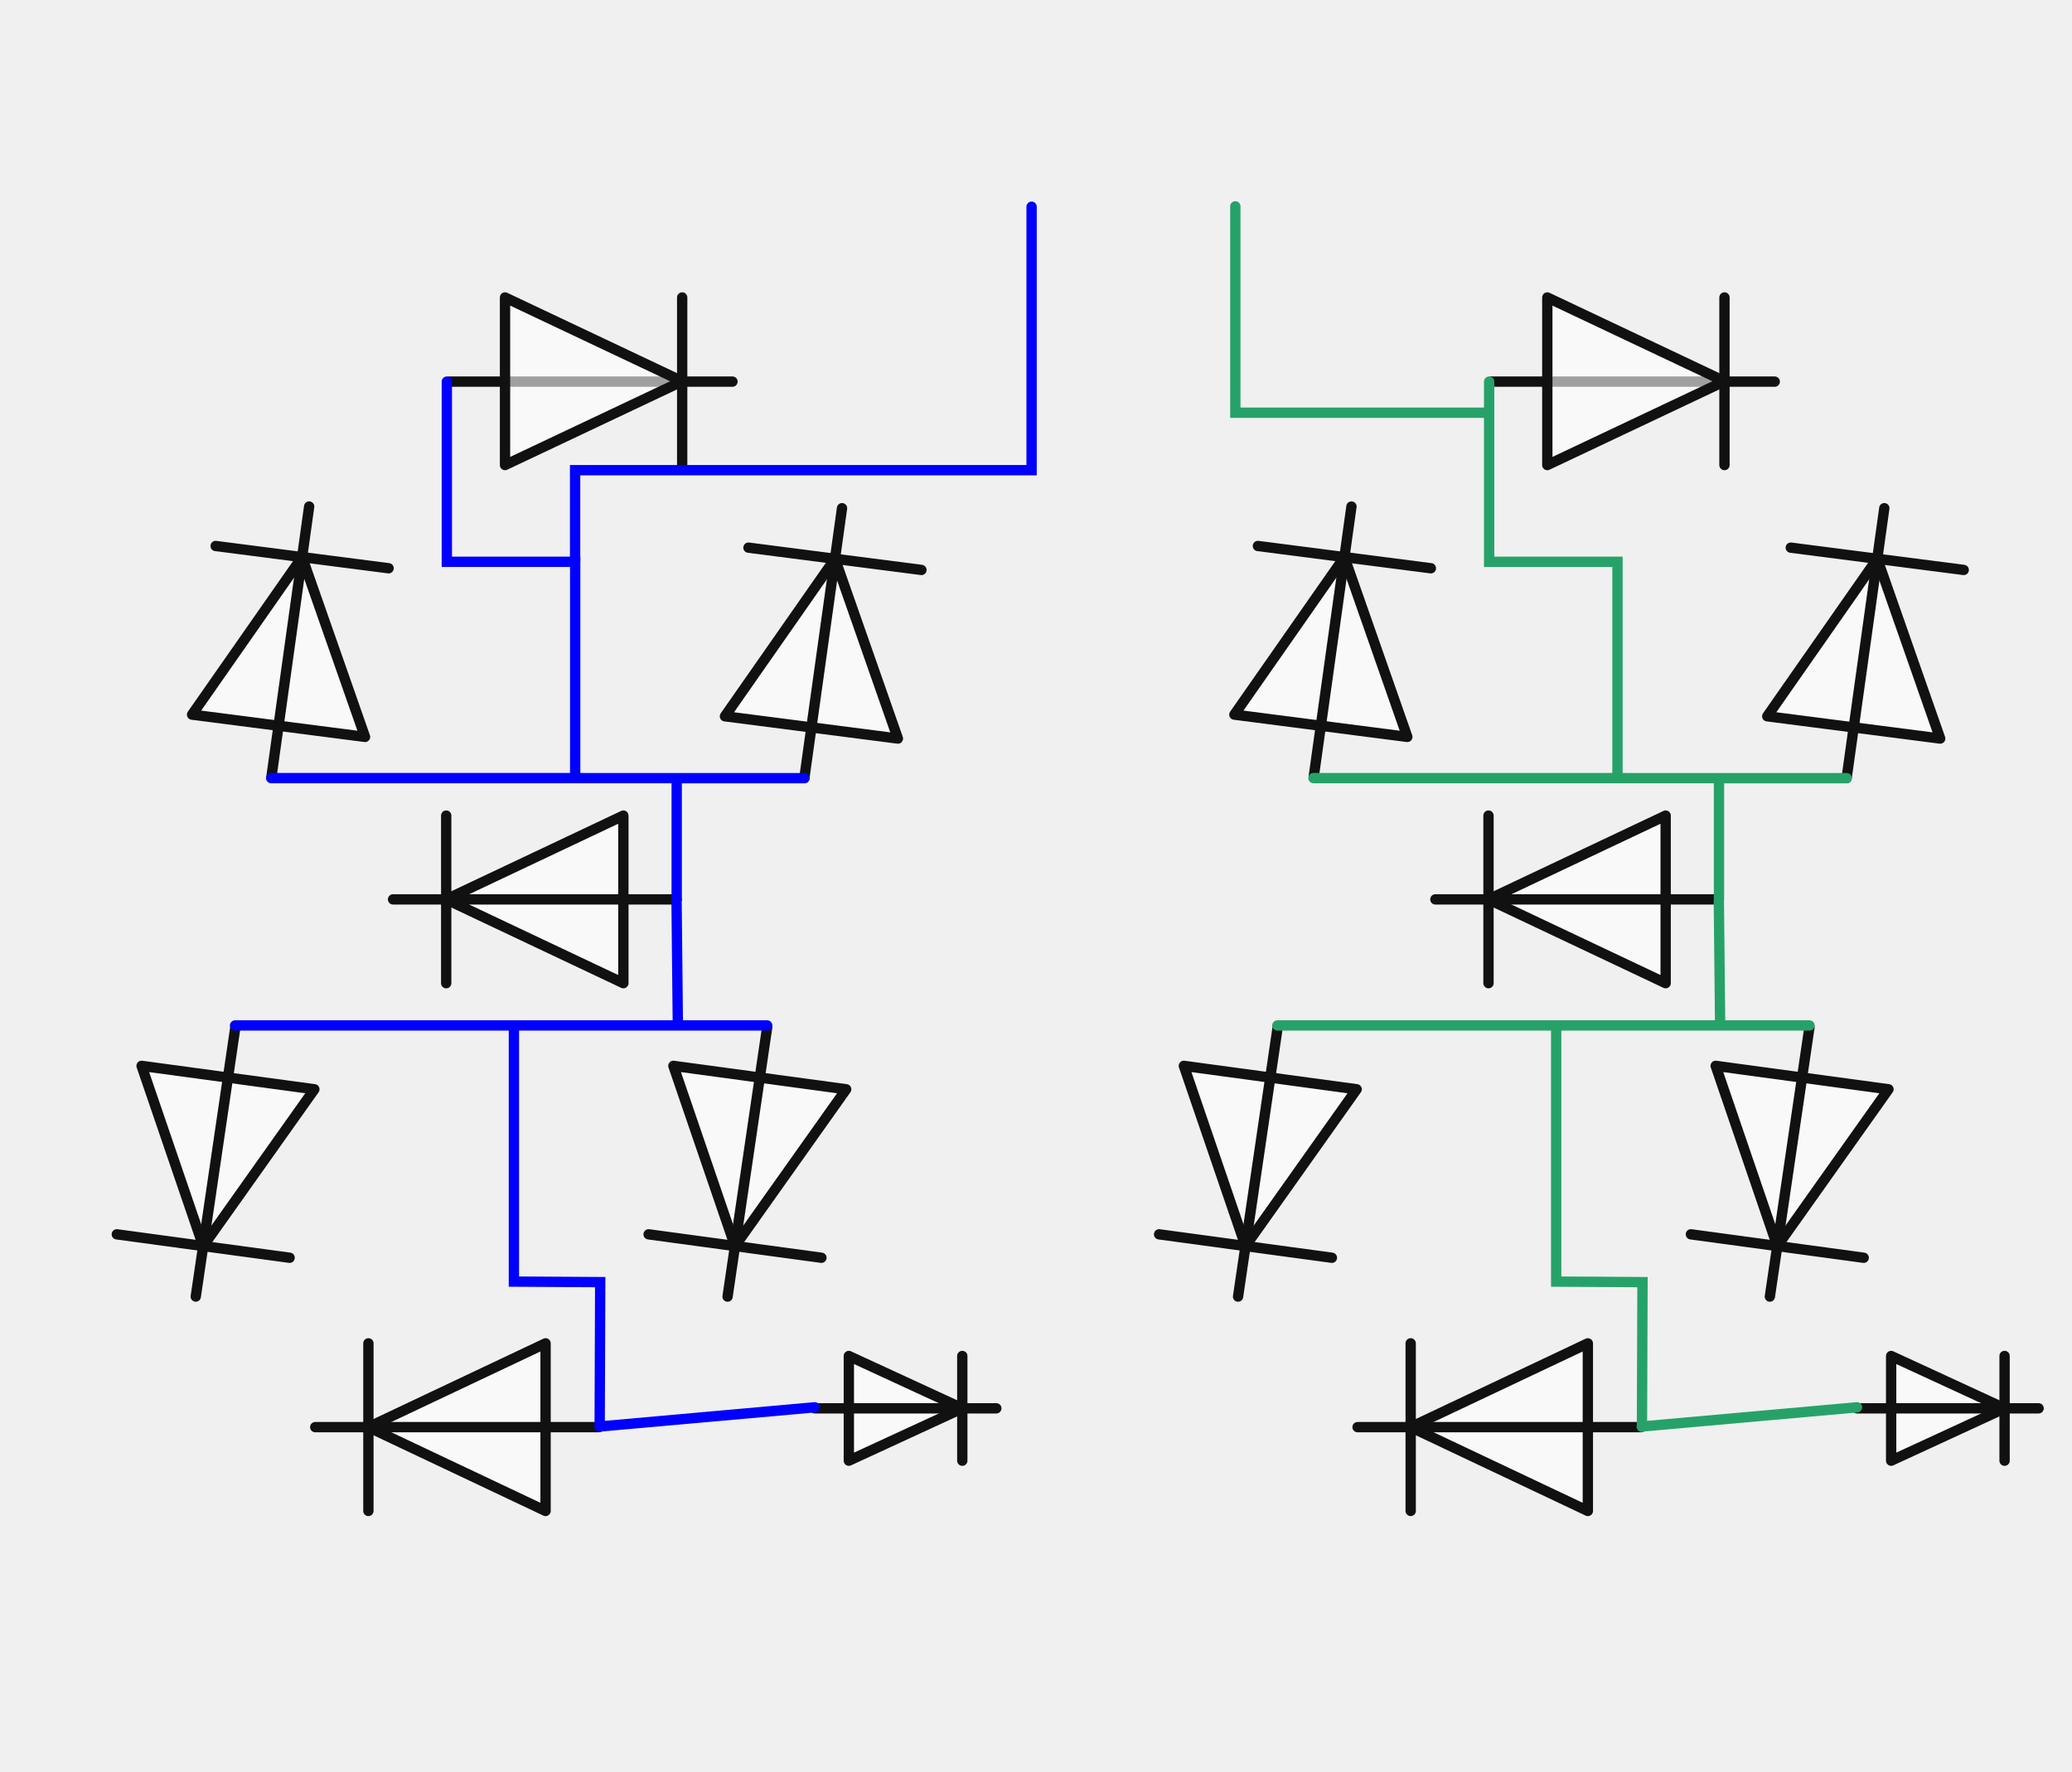
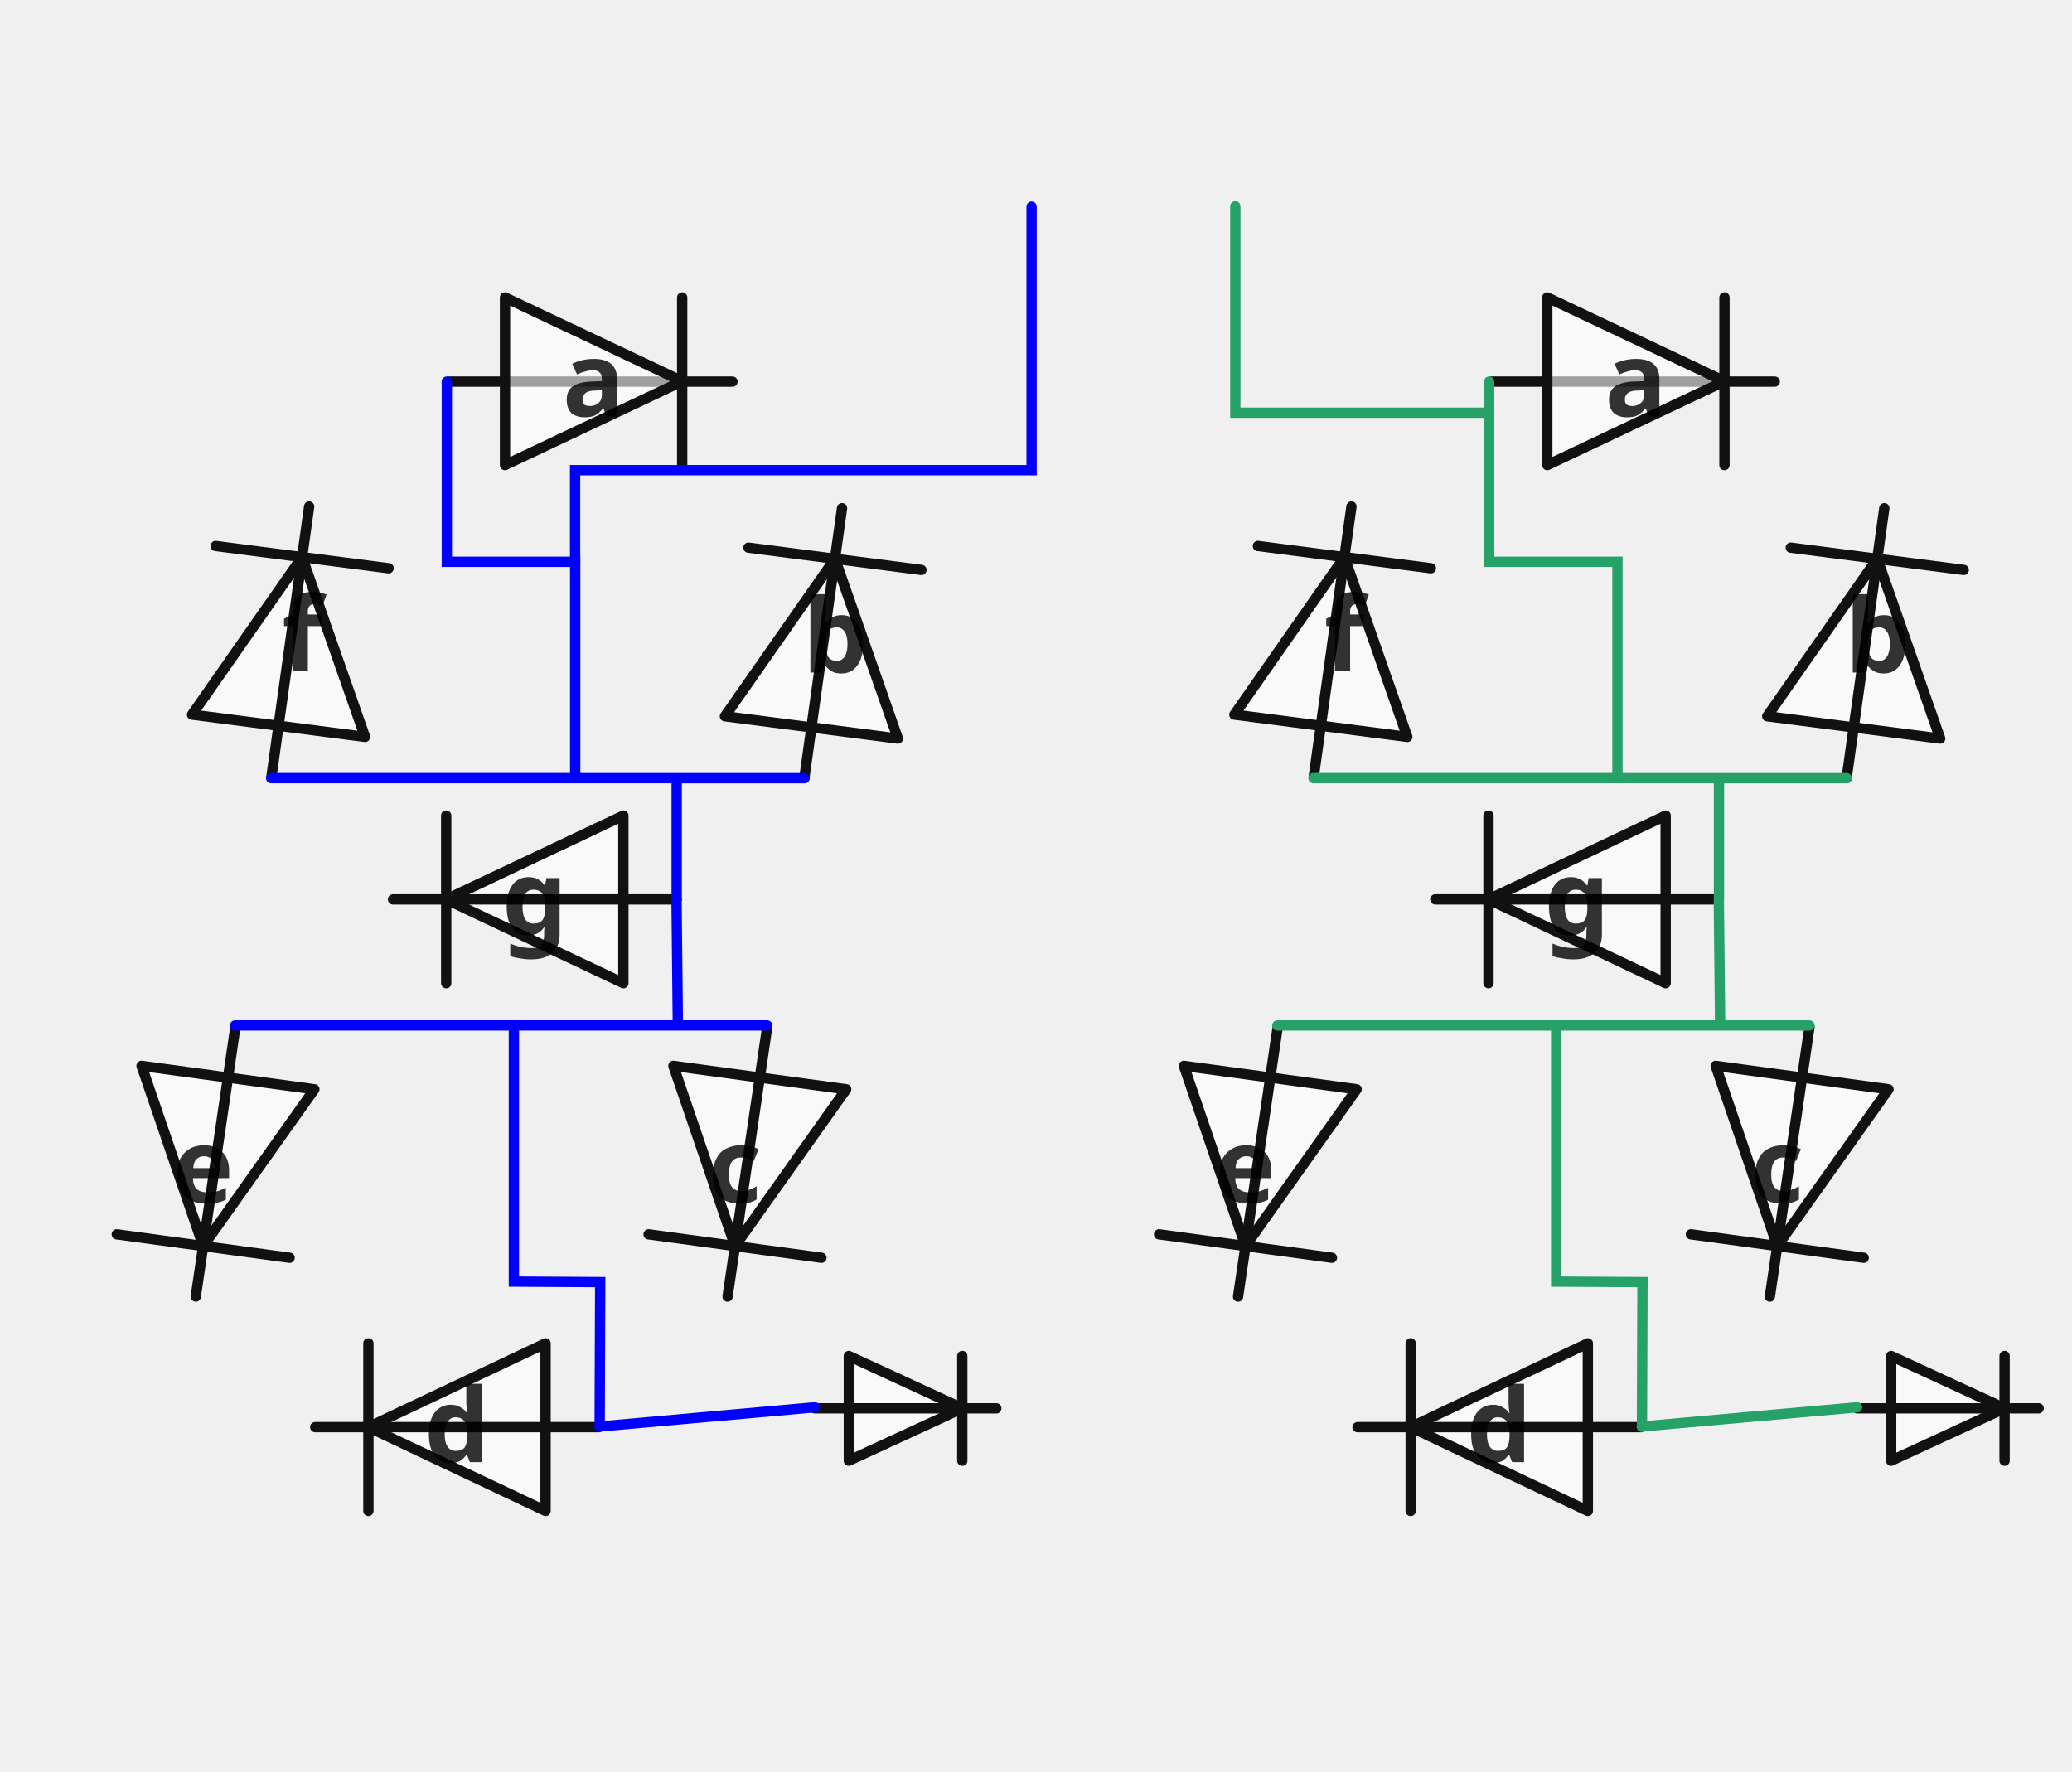
<svg xmlns="http://www.w3.org/2000/svg" viewBox="0 0 100.371 85.806">
  <g id="g4">
    <g id="g1">
      <path d="M 30.197 39.508 L 30.197 47.626 L 21.615 43.567 Z" fill="#ffffff" fill-opacity="0.6" id="path8-4" style="stroke:#111111;stroke-width:0.5;stroke-linecap:round;stroke-linejoin:round;stroke-dasharray:none" />
      <line x1="19.04" y1="43.567" x2="32.772" y2="43.567" id="line9-8" style="fill:none;stroke:#111111;stroke-width:0.5;stroke-linecap:round;stroke-linejoin:round;stroke-dasharray:none" />
      <line x1="21.751" y1="18.486" x2="35.482" y2="18.486" id="line9-8-7" style="fill:none;stroke:#111111;stroke-width:0.5;stroke-linecap:round;stroke-linejoin:round;stroke-dasharray:none" />
      <line x1="21.615" y1="39.508" x2="21.615" y2="47.626" id="line10-8" style="fill:none;stroke:#111111;stroke-width:0.5;stroke-linecap:round;stroke-linejoin:round;stroke-dasharray:none" />
      <path d="M 24.464 22.528 L 24.464 14.409 L 33.046 18.469 Z" fill="#ffffff" fill-opacity="0.6" id="path8-4-5" style="stroke:#111111;stroke-width:0.5;stroke-linecap:round;stroke-linejoin:round;stroke-dasharray:none" />
      <line x1="33.046" y1="22.528" x2="33.046" y2="14.409" id="line10-8-1" style="fill:none;stroke:#111111;stroke-width:0.5;stroke-linecap:round;stroke-linejoin:round;stroke-dasharray:none" />
      <path d="M 26.428 65.073 L 26.428 73.192 L 17.846 69.132 Z" fill="#ffffff" fill-opacity="0.6" id="path8-4-1" style="stroke:#111111;stroke-width:0.5;stroke-linecap:round;stroke-linejoin:round;stroke-dasharray:none" />
      <line x1="15.271" y1="69.132" x2="29.003" y2="69.132" id="line9-8-52" style="fill:none;stroke:#111111;stroke-width:0.5;stroke-linecap:round;stroke-linejoin:round;stroke-dasharray:none" />
      <line x1="17.846" y1="65.073" x2="17.846" y2="73.191" id="line10-8-7" style="fill:none;stroke:#111111;stroke-width:0.5;stroke-linecap:round;stroke-linejoin:round;stroke-dasharray:none" />
      <path d="M 41.119 70.757 L 41.119 65.685 L 46.615 68.221 Z" fill="#ffffff" fill-opacity="0.6" id="path8-4-1-3" style="stroke:#111111;stroke-width:0.5;stroke-linecap:round;stroke-linejoin:round;stroke-dasharray:none" />
      <line x1="48.263" y1="68.221" x2="39.471" y2="68.221" id="line9-8-52-3" style="fill:none;stroke:#111111;stroke-width:0.5;stroke-linecap:round;stroke-linejoin:round;stroke-dasharray:none" />
      <line x1="46.615" y1="70.757" x2="46.615" y2="65.685" id="line10-8-7-4" style="fill:none;stroke:#111111;stroke-width:0.5;stroke-linecap:round;stroke-linejoin:round;stroke-dasharray:none" />
      <path d="M 17.683 35.696 L 9.304 34.617 L 14.634 26.988 Z" fill="#ffffff" fill-opacity="0.6" id="path8-4-2" style="stroke:#111111;stroke-width:0.5;stroke-linecap:round;stroke-linejoin:round;stroke-dasharray:none" />
      <line x1="14.976" y1="24.537" x2="13.152" y2="37.607" id="line9-8-3" style="fill:none;stroke:#111111;stroke-width:0.5;stroke-linecap:round;stroke-linejoin:round;stroke-dasharray:none" />
      <line x1="18.824" y1="27.527" x2="10.445" y2="26.448" id="line10-8-2" style="fill:none;stroke:#111111;stroke-width:0.5;stroke-linecap:round;stroke-linejoin:round;stroke-dasharray:none" />
      <path d="M 43.496 35.776 L 35.117 34.697 L 40.447 27.068 Z" fill="#ffffff" fill-opacity="0.6" id="path8-4-2-6" style="stroke:#111111;stroke-width:0.5;stroke-linecap:round;stroke-linejoin:round;stroke-dasharray:none" />
      <line x1="40.789" y1="24.618" x2="38.964" y2="37.687" id="line9-8-3-8" style="fill:none;stroke:#111111;stroke-width:0.5;stroke-linecap:round;stroke-linejoin:round;stroke-dasharray:none" />
      <line x1="44.636" y1="27.608" x2="36.257" y2="26.529" id="line10-8-2-5" style="fill:none;stroke:#111111;stroke-width:0.5;stroke-linecap:round;stroke-linejoin:round;stroke-dasharray:none" />
      <path d="M 40.991 52.766 L 32.620 51.631 L 35.605 60.359 Z" fill="#ffffff" fill-opacity="0.6" id="path8-4-2-1" style="stroke:#111111;stroke-width:0.5;stroke-linecap:round;stroke-linejoin:round;stroke-dasharray:none" />
      <line x1="35.245" y1="62.807" x2="37.165" y2="49.75" id="line9-8-3-89" style="fill:none;stroke:#111111;stroke-width:0.5;stroke-linecap:round;stroke-linejoin:round;stroke-dasharray:none" />
      <line x1="39.791" y1="60.927" x2="31.420" y2="59.792" id="line10-8-2-2" style="fill:none;stroke:#111111;stroke-width:0.5;stroke-linecap:round;stroke-linejoin:round;stroke-dasharray:none" />
      <path d="M 15.229 52.766 L 6.858 51.631 L 9.843 60.359 Z" fill="#ffffff" fill-opacity="0.6" id="path8-4-2-1-3" style="stroke:#111111;stroke-width:0.5;stroke-linecap:round;stroke-linejoin:round;stroke-dasharray:none" />
      <line x1="9.483" y1="62.807" x2="11.403" y2="49.75" id="line9-8-3-89-8" style="fill:none;stroke:#111111;stroke-width:0.5;stroke-linecap:round;stroke-linejoin:round;stroke-dasharray:none" />
      <line x1="14.029" y1="60.927" x2="5.658" y2="59.792" id="line10-8-2-2-7" style="fill:none;stroke:#111111;stroke-width:0.5;stroke-linecap:round;stroke-linejoin:round;stroke-dasharray:none" />
      <path style="fill:none;stroke:#0000ff;stroke-width:0.5;stroke-linecap:round;stroke-dasharray:none" d="M 32.773,43.634 32.834,49.427" id="path22" />
      <path id="path25" style="fill:none;stroke:#0000ff;stroke-width:0.5;stroke-linecap:round;stroke-dasharray:none" d="M 29.049,69.119 29.075,62.107 24.894,62.082 V 49.723 M 39.468,68.171 29.038,69.102 M 11.386,49.674 H 37.163 M 32.78,43.548 V 37.819 M 21.646,18.486 V 27.213 H 27.863 V 37.614 M 38.968,37.695 13.136,37.692" />
      <path style="fill:none;stroke:#0000ff;stroke-width:0.5;stroke-linecap:round;stroke-dasharray:none;stroke-opacity:1" d="M 27.859,27.195 V 22.777 H 49.972 V 10.014" id="path5" />
    </g>
    <path d="M 80.687 39.508 L 80.687 47.626 L 72.105 43.567 Z" fill="#ffffff" fill-opacity="0.6" id="path8-4-15" style="stroke:#111111;stroke-width:0.5;stroke-linecap:round;stroke-linejoin:round;stroke-dasharray:none" />
    <line x1="69.531" y1="43.567" x2="83.262" y2="43.567" id="line9-8-2" style="fill:none;stroke:#111111;stroke-width:0.5;stroke-linecap:round;stroke-linejoin:round;stroke-dasharray:none" />
    <line x1="72.241" y1="18.486" x2="85.972" y2="18.486" id="line9-8-7-7" style="fill:none;stroke:#111111;stroke-width:0.5;stroke-linecap:round;stroke-linejoin:round;stroke-dasharray:none" />
    <line x1="72.105" y1="39.508" x2="72.105" y2="47.626" id="line10-8-6" style="fill:none;stroke:#111111;stroke-width:0.5;stroke-linecap:round;stroke-linejoin:round;stroke-dasharray:none" />
    <path d="M 74.954 22.528 L 74.954 14.409 L 83.536 18.469 Z" fill="#ffffff" fill-opacity="0.6" id="path8-4-5-1" style="stroke:#111111;stroke-width:0.5;stroke-linecap:round;stroke-linejoin:round;stroke-dasharray:none" />
    <line x1="83.536" y1="22.528" x2="83.536" y2="14.409" id="line10-8-1-4" style="fill:none;stroke:#111111;stroke-width:0.5;stroke-linecap:round;stroke-linejoin:round;stroke-dasharray:none" />
    <path d="M 76.918 65.073 L 76.918 73.192 L 68.336 69.132 Z" fill="#ffffff" fill-opacity="0.6" id="path8-4-1-2" style="stroke:#111111;stroke-width:0.5;stroke-linecap:round;stroke-linejoin:round;stroke-dasharray:none" />
    <line x1="65.762" y1="69.132" x2="79.493" y2="69.132" id="line9-8-52-32" style="fill:none;stroke:#111111;stroke-width:0.5;stroke-linecap:round;stroke-linejoin:round;stroke-dasharray:none" />
    <line x1="68.336" y1="65.073" x2="68.336" y2="73.191" id="line10-8-7-2" style="fill:none;stroke:#111111;stroke-width:0.5;stroke-linecap:round;stroke-linejoin:round;stroke-dasharray:none" />
    <path d="M 91.610 70.757 L 91.610 65.685 L 97.105 68.221 Z" fill="#ffffff" fill-opacity="0.6" id="path8-4-1-3-1" style="stroke:#111111;stroke-width:0.5;stroke-linecap:round;stroke-linejoin:round;stroke-dasharray:none" />
    <line x1="98.753" y1="68.221" x2="89.961" y2="68.221" id="line9-8-52-3-6" style="fill:none;stroke:#111111;stroke-width:0.5;stroke-linecap:round;stroke-linejoin:round;stroke-dasharray:none" />
    <line x1="97.105" y1="70.757" x2="97.105" y2="65.685" id="line10-8-7-4-8" style="fill:none;stroke:#111111;stroke-width:0.5;stroke-linecap:round;stroke-linejoin:round;stroke-dasharray:none" />
    <path d="M 68.173 35.696 L 59.794 34.617 L 65.124 26.988 Z" fill="#ffffff" fill-opacity="0.6" id="path8-4-2-5" style="stroke:#111111;stroke-width:0.5;stroke-linecap:round;stroke-linejoin:round;stroke-dasharray:none" />
    <line x1="65.467" y1="24.537" x2="63.642" y2="37.607" id="line9-8-3-7" style="fill:none;stroke:#111111;stroke-width:0.5;stroke-linecap:round;stroke-linejoin:round;stroke-dasharray:none" />
    <line x1="69.314" y1="27.527" x2="60.935" y2="26.448" id="line10-8-2-6" style="fill:none;stroke:#111111;stroke-width:0.5;stroke-linecap:round;stroke-linejoin:round;stroke-dasharray:none" />
    <path d="M 93.986 35.776 L 85.607 34.697 L 90.937 27.068 Z" fill="#ffffff" fill-opacity="0.6" id="path8-4-2-6-1" style="stroke:#111111;stroke-width:0.5;stroke-linecap:round;stroke-linejoin:round;stroke-dasharray:none" />
    <line x1="91.279" y1="24.618" x2="89.454" y2="37.687" id="line9-8-3-8-8" style="fill:none;stroke:#111111;stroke-width:0.5;stroke-linecap:round;stroke-linejoin:round;stroke-dasharray:none" />
    <line x1="95.126" y1="27.608" x2="86.748" y2="26.529" id="line10-8-2-5-9" style="fill:none;stroke:#111111;stroke-width:0.5;stroke-linecap:round;stroke-linejoin:round;stroke-dasharray:none" />
    <path d="M 91.481 52.766 L 83.110 51.631 L 86.095 60.359 Z" fill="#ffffff" fill-opacity="0.6" id="path8-4-2-1-2" style="stroke:#111111;stroke-width:0.5;stroke-linecap:round;stroke-linejoin:round;stroke-dasharray:none" />
    <line x1="85.735" y1="62.807" x2="87.655" y2="49.75" id="line9-8-3-89-7" style="fill:none;stroke:#111111;stroke-width:0.5;stroke-linecap:round;stroke-linejoin:round;stroke-dasharray:none" />
    <line x1="90.281" y1="60.927" x2="81.910" y2="59.792" id="line10-8-2-2-9" style="fill:none;stroke:#111111;stroke-width:0.5;stroke-linecap:round;stroke-linejoin:round;stroke-dasharray:none" />
    <path d="M 65.719 52.766 L 57.348 51.631 L 60.334 60.359 Z" fill="#ffffff" fill-opacity="0.6" id="path8-4-2-1-3-5" style="stroke:#111111;stroke-width:0.5;stroke-linecap:round;stroke-linejoin:round;stroke-dasharray:none" />
    <line x1="59.974" y1="62.807" x2="61.894" y2="49.75" id="line9-8-3-89-8-4" style="fill:none;stroke:#111111;stroke-width:0.5;stroke-linecap:round;stroke-linejoin:round;stroke-dasharray:none" />
    <line x1="64.519" y1="60.927" x2="56.148" y2="59.792" id="line10-8-2-2-7-3" style="fill:none;stroke:#111111;stroke-width:0.5;stroke-linecap:round;stroke-linejoin:round;stroke-dasharray:none" />
    <path style="fill:none;stroke:#26a269;stroke-width:0.5;stroke-linecap:round;stroke-dasharray:none" d="M 83.263,43.634 83.324,49.427" id="path22-1" />
    <path id="path25-2" style="fill:none;stroke:#26a269;stroke-width:0.5;stroke-linecap:round;stroke-dasharray:none" d="M 79.539,69.119 79.565,62.107 75.384,62.082 V 49.723 M 89.958,68.171 79.528,69.102 M 61.877,49.674 H 87.653 M 83.27,43.548 V 37.819 M 72.136,18.486 V 27.213 H 78.353 V 37.614 M 89.458,37.695 63.626,37.692" />
    <path style="fill:none;stroke:#26a269;stroke-width:0.5;stroke-linecap:round;stroke-dasharray:none" d="M 59.841,9.997 V 19.993 H 71.99" id="path1" />
  </g>
+   <g id="seg-labels" fill="#000000" fill-opacity="0.8" font-family="sans-serif" font-size="5" font-weight="bold" text-anchor="middle" style="stroke:none;pointer-events:none">
+     <text x="28.76" y="20.17">a</text>
+     <text x="40.45" y="32.58">b</text>
+     <text x="35.61" y="58.26">c</text>
+     <text x="22.14" y="70.83">d</text>
+     <text x="9.84" y="58.26">e</text>
+     <text x="14.63" y="32.50">f</text>
+     <text x="25.91" y="45.27">g</text>
+     <text x="79.25" y="20.17">a</text>
+     <text x="90.94" y="32.58">b</text>
+     <text x="86.1" y="58.26">c</text>
+     <text x="72.63" y="70.83">d</text>
+     <text x="60.33" y="58.26">e</text>
+     <text x="65.12" y="32.50">f</text>
+     <text x="76.4" y="45.27">g</text>
+   </g>
</svg>
